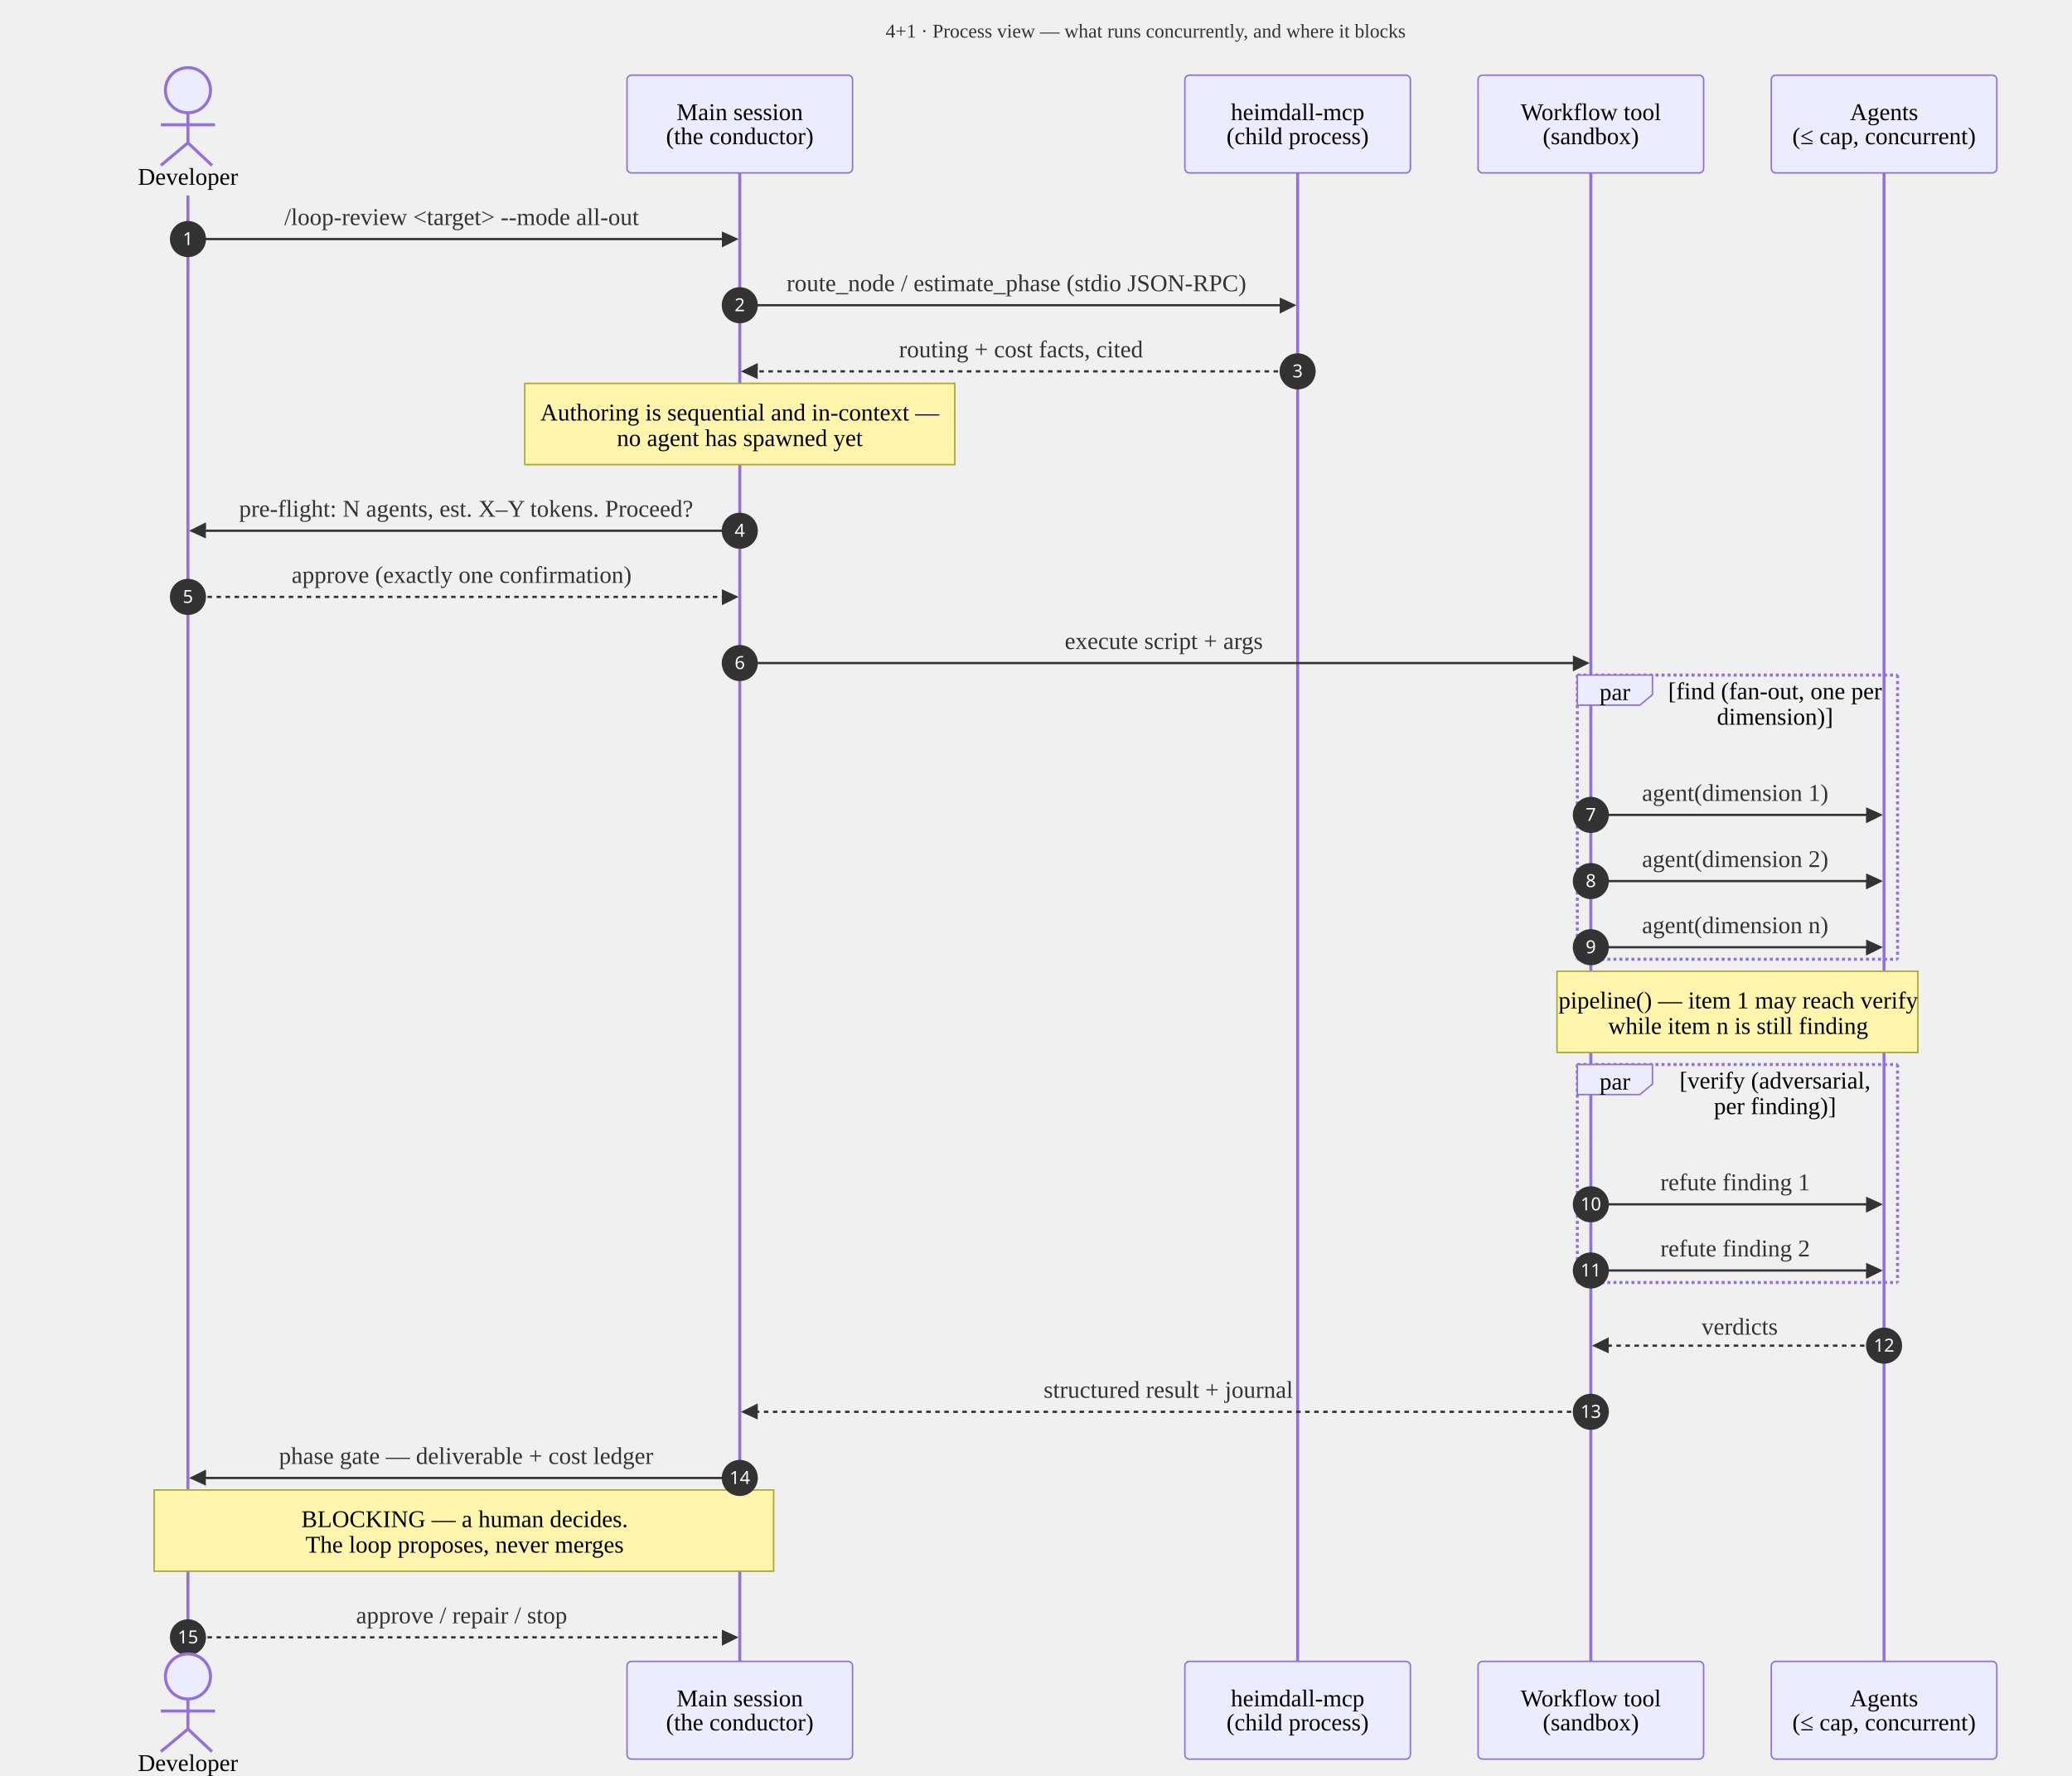
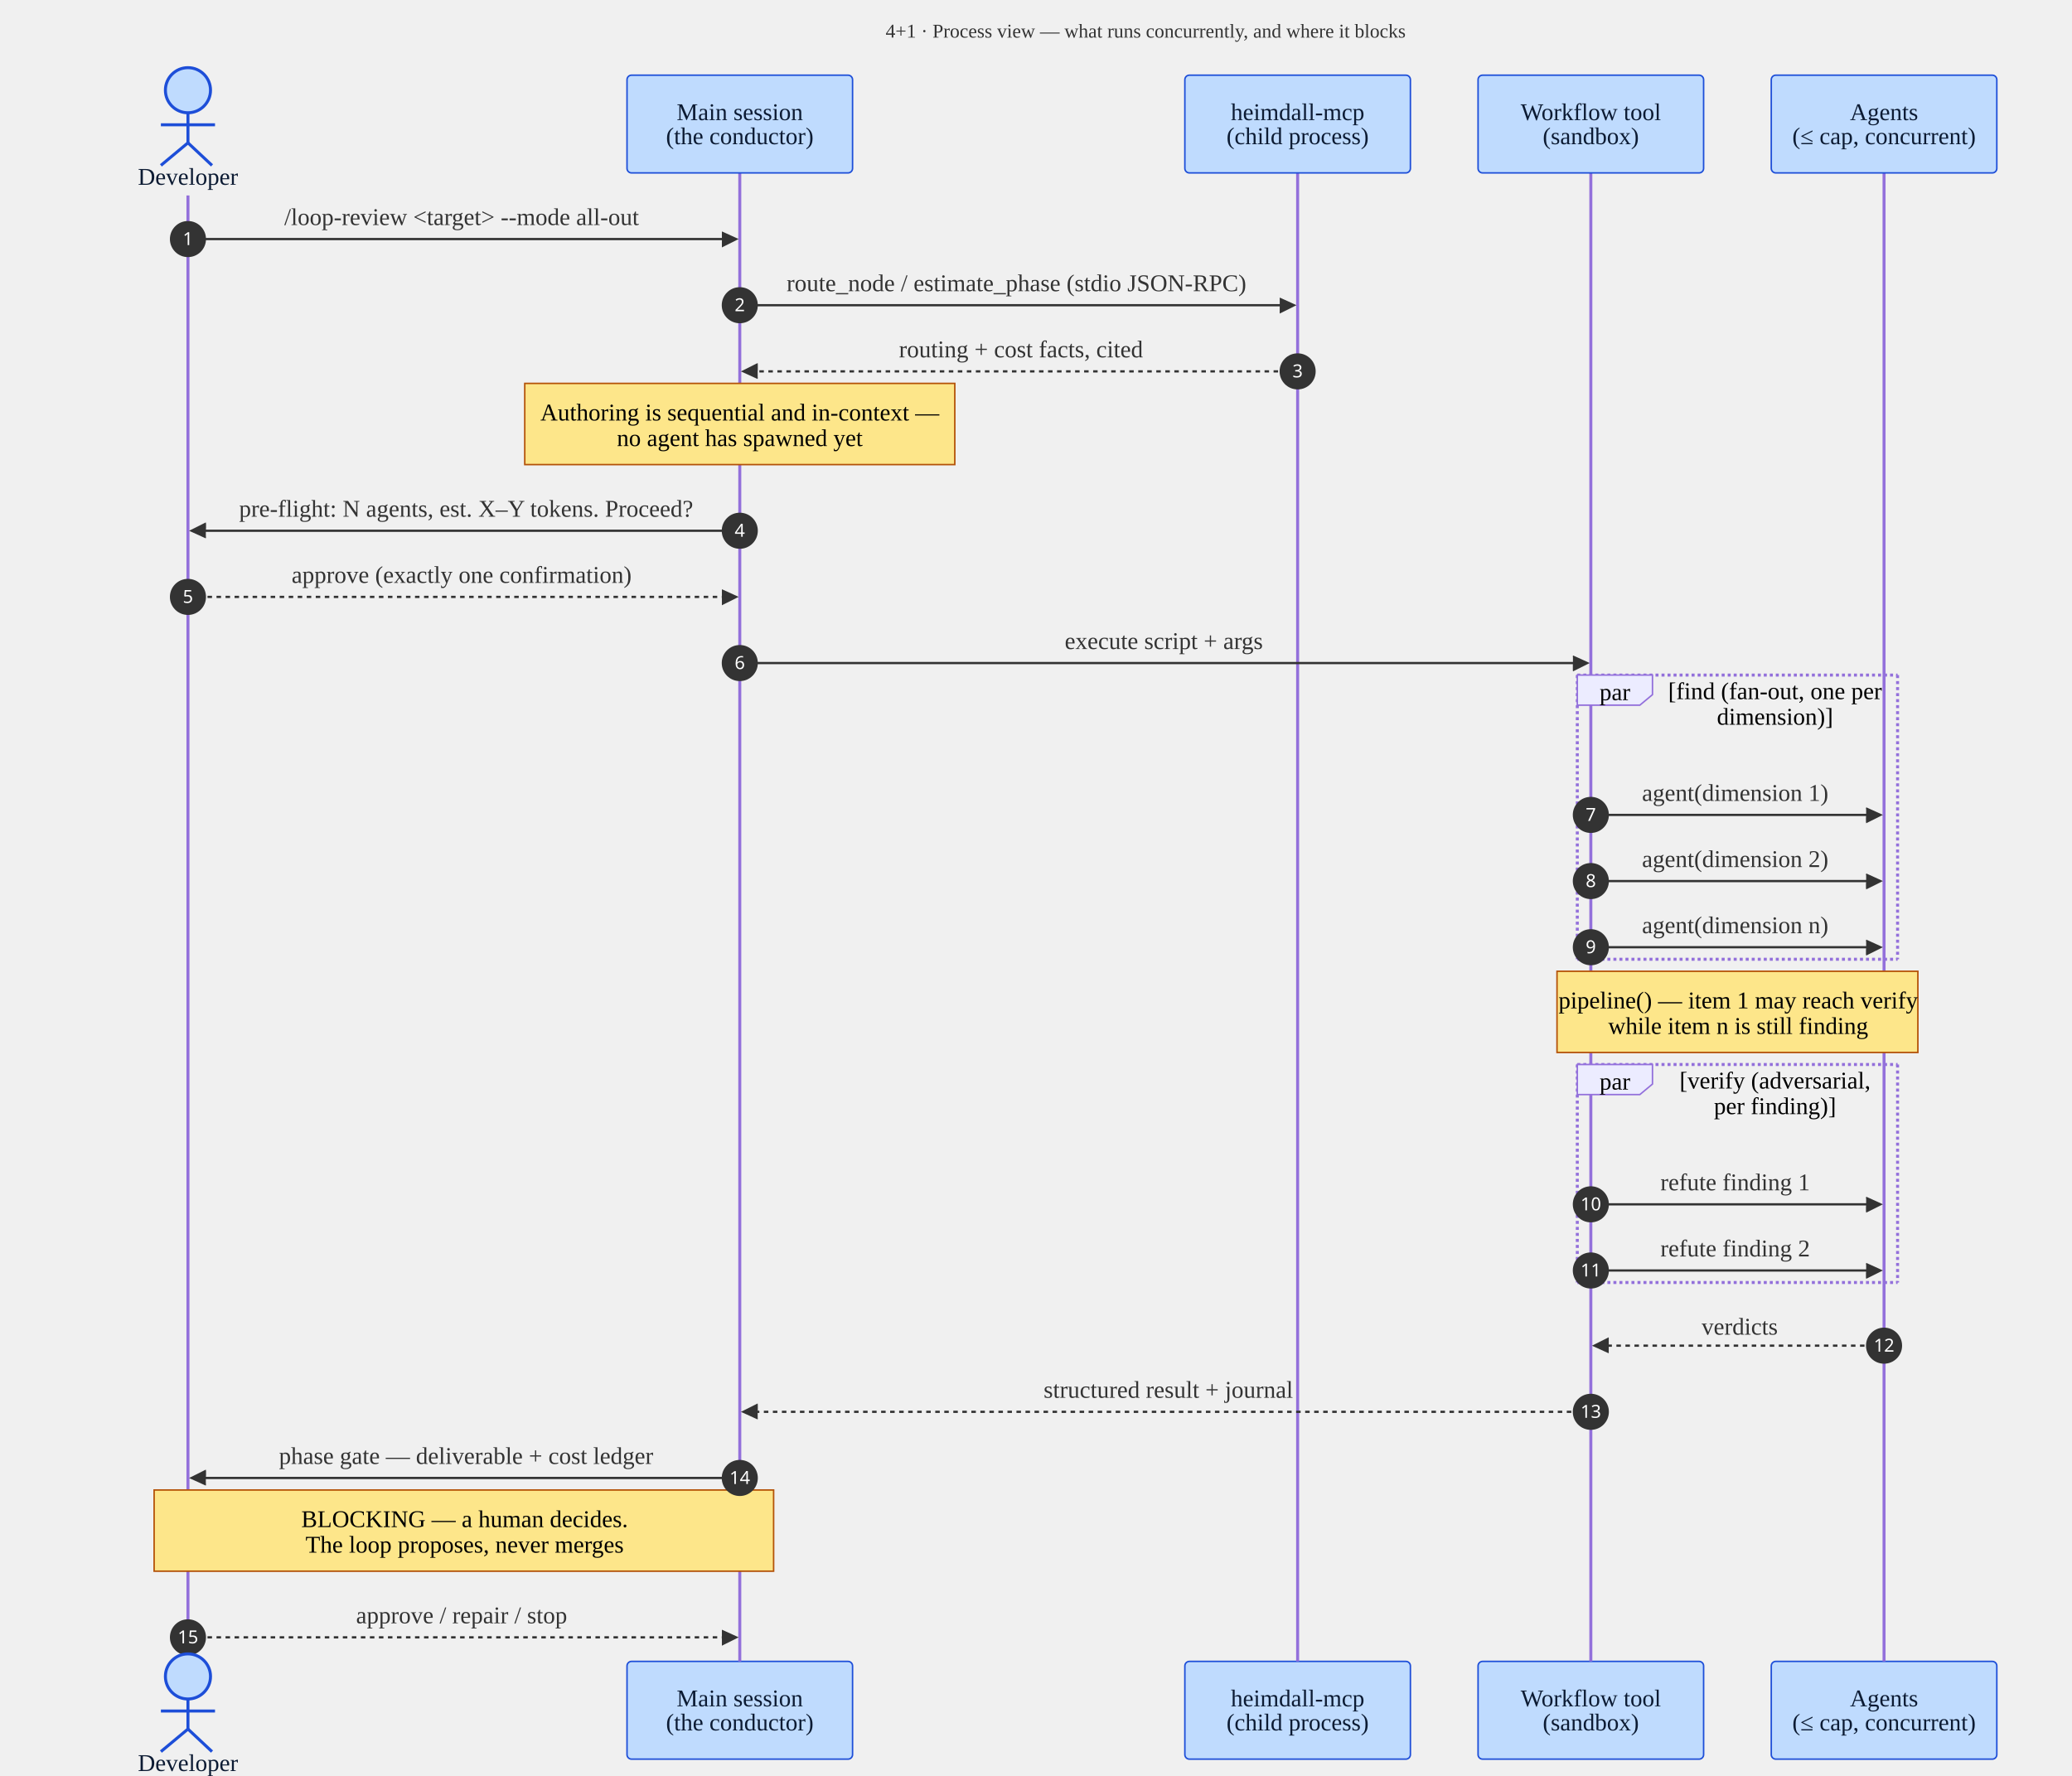
<svg xmlns="http://www.w3.org/2000/svg" id="my-svg" width="100%" style="max-width: 1378px; background-color: white;" viewBox="-50 -50 1378 1181" role="graphics-document document" aria-roledescription="sequence">
  <g>
    <rect x="1128" y="1055" fill="#eaeaea" stroke="#666" width="150" height="65" name="A" rx="3" ry="3" class="actor actor-bottom" />
    <text x="1203" y="1087.5" dominant-baseline="central" alignment-baseline="central" class="actor actor-box" style="text-anchor: middle; font-size: 16px; font-weight: 400;">
      <tspan x="1203" dy="-8">Agents</tspan>
    </text>
    <text x="1203" y="1087.5" dominant-baseline="central" alignment-baseline="central" class="actor actor-box" style="text-anchor: middle; font-size: 16px; font-weight: 400;">
      <tspan x="1203" dy="8">(≤ cap, concurrent)</tspan>
    </text>
  </g>
  <g>
    <rect x="933" y="1055" fill="#eaeaea" stroke="#666" width="150" height="65" name="WF" rx="3" ry="3" class="actor actor-bottom" />
    <text x="1008" y="1087.5" dominant-baseline="central" alignment-baseline="central" class="actor actor-box" style="text-anchor: middle; font-size: 16px; font-weight: 400;">
      <tspan x="1008" dy="-8">Workflow tool</tspan>
    </text>
    <text x="1008" y="1087.5" dominant-baseline="central" alignment-baseline="central" class="actor actor-box" style="text-anchor: middle; font-size: 16px; font-weight: 400;">
      <tspan x="1008" dy="8">(sandbox)</tspan>
    </text>
  </g>
  <g>
    <rect x="738" y="1055" fill="#eaeaea" stroke="#666" width="150" height="65" name="MCP" rx="3" ry="3" class="actor actor-bottom" />
    <text x="813" y="1087.5" dominant-baseline="central" alignment-baseline="central" class="actor actor-box" style="text-anchor: middle; font-size: 16px; font-weight: 400;">
      <tspan x="813" dy="-8">heimdall-mcp</tspan>
    </text>
    <text x="813" y="1087.5" dominant-baseline="central" alignment-baseline="central" class="actor actor-box" style="text-anchor: middle; font-size: 16px; font-weight: 400;">
      <tspan x="813" dy="8">(child process)</tspan>
    </text>
  </g>
  <g>
    <rect x="367" y="1055" fill="#eaeaea" stroke="#666" width="150" height="65" name="Sess" rx="3" ry="3" class="actor actor-bottom" />
    <text x="442" y="1087.5" dominant-baseline="central" alignment-baseline="central" class="actor actor-box" style="text-anchor: middle; font-size: 16px; font-weight: 400;">
      <tspan x="442" dy="-8">Main session</tspan>
    </text>
    <text x="442" y="1087.5" dominant-baseline="central" alignment-baseline="central" class="actor actor-box" style="text-anchor: middle; font-size: 16px; font-weight: 400;">
      <tspan x="442" dy="8">(the conductor)</tspan>
    </text>
  </g>
  <g />
  <g>
    <line id="actor4" x1="1203" y1="65" x2="1203" y2="1055" class="actor-line 200" stroke-width="0.5px" stroke="#999" name="A" data-et="life-line" data-id="A" />
    <g id="root-4" data-et="participant" data-type="participant" data-id="A">
      <rect x="1128" y="0" fill="#eaeaea" stroke="#666" width="150" height="65" name="A" rx="3" ry="3" class="actor actor-top" />
      <text x="1203" y="32.5" dominant-baseline="central" alignment-baseline="central" class="actor actor-box" style="text-anchor: middle; font-size: 16px; font-weight: 400;">
        <tspan x="1203" dy="-8">Agents</tspan>
      </text>
      <text x="1203" y="32.5" dominant-baseline="central" alignment-baseline="central" class="actor actor-box" style="text-anchor: middle; font-size: 16px; font-weight: 400;">
        <tspan x="1203" dy="8">(≤ cap, concurrent)</tspan>
      </text>
    </g>
  </g>
  <g>
    <line id="actor3" x1="1008" y1="65" x2="1008" y2="1055" class="actor-line 200" stroke-width="0.5px" stroke="#999" name="WF" data-et="life-line" data-id="WF" />
    <g id="root-3" data-et="participant" data-type="participant" data-id="WF">
      <rect x="933" y="0" fill="#eaeaea" stroke="#666" width="150" height="65" name="WF" rx="3" ry="3" class="actor actor-top" />
      <text x="1008" y="32.5" dominant-baseline="central" alignment-baseline="central" class="actor actor-box" style="text-anchor: middle; font-size: 16px; font-weight: 400;">
        <tspan x="1008" dy="-8">Workflow tool</tspan>
      </text>
      <text x="1008" y="32.5" dominant-baseline="central" alignment-baseline="central" class="actor actor-box" style="text-anchor: middle; font-size: 16px; font-weight: 400;">
        <tspan x="1008" dy="8">(sandbox)</tspan>
      </text>
    </g>
  </g>
  <g>
    <line id="actor2" x1="813" y1="65" x2="813" y2="1055" class="actor-line 200" stroke-width="0.5px" stroke="#999" name="MCP" data-et="life-line" data-id="MCP" />
    <g id="root-2" data-et="participant" data-type="participant" data-id="MCP">
      <rect x="738" y="0" fill="#eaeaea" stroke="#666" width="150" height="65" name="MCP" rx="3" ry="3" class="actor actor-top" />
      <text x="813" y="32.5" dominant-baseline="central" alignment-baseline="central" class="actor actor-box" style="text-anchor: middle; font-size: 16px; font-weight: 400;">
        <tspan x="813" dy="-8">heimdall-mcp</tspan>
      </text>
      <text x="813" y="32.5" dominant-baseline="central" alignment-baseline="central" class="actor actor-box" style="text-anchor: middle; font-size: 16px; font-weight: 400;">
        <tspan x="813" dy="8">(child process)</tspan>
      </text>
    </g>
  </g>
  <g>
    <line id="actor1" x1="442" y1="65" x2="442" y2="1055" class="actor-line 200" stroke-width="0.5px" stroke="#999" name="Sess" data-et="life-line" data-id="Sess" />
    <g id="root-1" data-et="participant" data-type="participant" data-id="Sess">
      <rect x="367" y="0" fill="#eaeaea" stroke="#666" width="150" height="65" name="Sess" rx="3" ry="3" class="actor actor-top" />
      <text x="442" y="32.5" dominant-baseline="central" alignment-baseline="central" class="actor actor-box" style="text-anchor: middle; font-size: 16px; font-weight: 400;">
        <tspan x="442" dy="-8">Main session</tspan>
      </text>
      <text x="442" y="32.5" dominant-baseline="central" alignment-baseline="central" class="actor actor-box" style="text-anchor: middle; font-size: 16px; font-weight: 400;">
        <tspan x="442" dy="8">(the conductor)</tspan>
      </text>
    </g>
  </g>
  <g>
    <line id="actor0" x1="75" y1="80" x2="75" y2="1055" class="actor-line 200" stroke-width="0.5px" stroke="#999" name="Dev" data-et="life-line" data-id="Dev" />
  </g>
-   <style>#my-svg{font-size:13px;fill:#333;}@keyframes edge-animation-frame{from{stroke-dashoffset:0;}}@keyframes dash{to{stroke-dashoffset:0;}}#my-svg .edge-animation-slow{stroke-dasharray:9,5!important;stroke-dashoffset:900;animation:dash 50s linear infinite;stroke-linecap:round;}#my-svg .edge-animation-fast{stroke-dasharray:9,5!important;stroke-dashoffset:900;animation:dash 20s linear infinite;stroke-linecap:round;}#my-svg .error-icon{fill:#552222;}#my-svg .error-text{fill:#552222;stroke:#552222;}#my-svg .edge-thickness-normal{stroke-width:1px;}#my-svg .edge-thickness-thick{stroke-width:3.5px;}#my-svg .edge-pattern-solid{stroke-dasharray:0;}#my-svg .edge-thickness-invisible{stroke-width:0;fill:none;}#my-svg .edge-pattern-dashed{stroke-dasharray:3;}#my-svg .edge-pattern-dotted{stroke-dasharray:2;}#my-svg .marker{fill:#333333;stroke:#333333;}#my-svg .marker.cross{stroke:#333333;}#my-svg svg{font-size:13px;}#my-svg p{margin:0;}#my-svg .actor{stroke:#9370DB;fill:#ECECFF;stroke-width:1;}#my-svg rect.actor.outer-path[data-look="neo"]{filter:drop-shadow(1px 2px 2px rgba(185, 185, 185, 1));}#my-svg rect.note[data-look="neo"]{stroke:#aaaa33;fill:#fff5ad;filter:drop-shadow(1px 2px 2px rgba(185, 185, 185, 1));}#my-svg text.actor&gt;tspan{fill:black;stroke:none;}#my-svg .actor-line{stroke:#9370DB;}#my-svg .innerArc{stroke-width:1.5;stroke-dasharray:none;}#my-svg .messageLine0{stroke-width:1.5;stroke-dasharray:none;stroke:#333;}#my-svg .messageLine1{stroke-width:1.5;stroke-dasharray:2,2;stroke:#333;}#my-svg [id$="-arrowhead"] path{fill:#333;stroke:#333;}#my-svg .sequenceNumber{fill:white;}#my-svg [id$="-sequencenumber"]{fill:#333;}#my-svg [id$="-crosshead"] path{fill:#333;stroke:#333;}#my-svg .messageText{fill:#333;stroke:none;}#my-svg .labelBox{stroke:#9370DB;fill:#ECECFF;filter:none;}#my-svg .labelText,#my-svg .labelText&gt;tspan{fill:black;stroke:none;}#my-svg .loopText,#my-svg .loopText&gt;tspan{fill:black;stroke:none;}#my-svg .sectionTitle,#my-svg .sectionTitle&gt;tspan{fill:black;stroke:none;}#my-svg .loopLine{stroke-width:2px;stroke-dasharray:2,2;stroke:#9370DB;fill:#9370DB;}#my-svg .note{stroke:#aaaa33;fill:#fff5ad;}#my-svg .noteText,#my-svg .noteText&gt;tspan{fill:black;stroke:none;font-weight:normal;}#my-svg .activation0{fill:#f4f4f4;stroke:#666;}#my-svg .activation1{fill:#f4f4f4;stroke:#666;}#my-svg .activation2{fill:#f4f4f4;stroke:#666;}#my-svg .actorPopupMenu{position:absolute;}#my-svg .actorPopupMenuPanel{position:absolute;fill:#ECECFF;box-shadow:0px 8px 16px 0px rgba(0,0,0,0.2);filter:drop-shadow(3px 5px 2px rgb(0 0 0 / 0.4));}#my-svg .actor-man circle,#my-svg line{fill:#ECECFF;stroke-width:2px;}#my-svg g rect.rect{filter:drop-shadow(1px 2px 2px rgba(185, 185, 185, 1));stroke:#9370DB;}#my-svg .node .neo-node{stroke:#9370DB;}#my-svg [data-look="neo"].node rect,#my-svg [data-look="neo"].cluster rect,#my-svg [data-look="neo"].node polygon{stroke:#9370DB;filter:drop-shadow(1px 2px 2px rgba(185, 185, 185, 1));}#my-svg [data-look="neo"].swimlane.cluster rect{filter:none;}#my-svg [data-look="neo"].node path{stroke:#9370DB;stroke-width:1px;}#my-svg [data-look="neo"].node .outer-path{filter:drop-shadow(1px 2px 2px rgba(185, 185, 185, 1));}#my-svg [data-look="neo"].node .neo-line path{stroke:#9370DB;filter:none;}#my-svg [data-look="neo"].node circle{stroke:#9370DB;filter:drop-shadow(1px 2px 2px rgba(185, 185, 185, 1));}#my-svg [data-look="neo"].node circle .state-start{fill:#000000;}#my-svg [data-look="neo"].icon-shape .icon{fill:#9370DB;filter:drop-shadow(1px 2px 2px rgba(185, 185, 185, 1));}#my-svg [data-look="neo"].icon-shape .icon-neo path{stroke:#9370DB;filter:drop-shadow(1px 2px 2px rgba(185, 185, 185, 1));}#my-svg :root{--mermaid-font-family:"trebuchet ms",verdana,arial,sans-serif;}</style>
+   <style>#my-svg{font-size:13px;fill:#333;}@keyframes edge-animation-frame{from{stroke-dashoffset:0;}}@keyframes dash{to{stroke-dashoffset:0;}}#my-svg .edge-animation-slow{stroke-dasharray:9,5!important;stroke-dashoffset:900;animation:dash 50s linear infinite;stroke-linecap:round;}#my-svg .edge-animation-fast{stroke-dasharray:9,5!important;stroke-dashoffset:900;animation:dash 20s linear infinite;stroke-linecap:round;}#my-svg .error-icon{fill:#552222;}#my-svg .error-text{fill:#552222;stroke:#552222;}#my-svg .edge-thickness-normal{stroke-width:1px;}#my-svg .edge-thickness-thick{stroke-width:3.5px;}#my-svg .edge-pattern-solid{stroke-dasharray:0;}#my-svg .edge-thickness-invisible{stroke-width:0;fill:none;}#my-svg .edge-pattern-dashed{stroke-dasharray:3;}#my-svg .edge-pattern-dotted{stroke-dasharray:2;}#my-svg .marker{fill:#333333;stroke:#333333;}#my-svg .marker.cross{stroke:#333333;}#my-svg svg{font-size:13px;}#my-svg p{margin:0;}#my-svg .actor{stroke:#1D4ED8;fill:#BFDBFE;stroke-width:1;}#my-svg rect.actor.outer-path[data-look="neo"]{filter:drop-shadow(1px 2px 2px rgba(185, 185, 185, 1));}#my-svg rect.note[data-look="neo"]{stroke:#B45309;fill:#FDE68A;filter:drop-shadow(1px 2px 2px rgba(185, 185, 185, 1));}#my-svg text.actor&gt;tspan{fill:#0C1B33;stroke:none;}#my-svg .actor-line{stroke:#9370DB;}#my-svg .innerArc{stroke-width:1.5;stroke-dasharray:none;}#my-svg .messageLine0{stroke-width:1.5;stroke-dasharray:none;stroke:#333;}#my-svg .messageLine1{stroke-width:1.5;stroke-dasharray:2,2;stroke:#333;}#my-svg [id$="-arrowhead"] path{fill:#333;stroke:#333;}#my-svg .sequenceNumber{fill:#FFFFFF;}#my-svg [id$="-sequencenumber"]{fill:#333;}#my-svg [id$="-crosshead"] path{fill:#333;stroke:#333;}#my-svg .messageText{fill:#333;stroke:none;}#my-svg .labelBox{stroke:#9370DB;fill:#ECECFF;filter:none;}#my-svg .labelText,#my-svg .labelText&gt;tspan{fill:black;stroke:none;}#my-svg .loopText,#my-svg .loopText&gt;tspan{fill:black;stroke:none;}#my-svg .sectionTitle,#my-svg .sectionTitle&gt;tspan{fill:black;stroke:none;}#my-svg .loopLine{stroke-width:2px;stroke-dasharray:2,2;stroke:#9370DB;fill:#9370DB;}#my-svg .note{stroke:#B45309;fill:#FDE68A;}#my-svg .noteText,#my-svg .noteText&gt;tspan{fill:black;stroke:none;font-weight:normal;}#my-svg .activation0{fill:#DBEAFE;stroke:#1D4ED8;}#my-svg .activation1{fill:#DBEAFE;stroke:#1D4ED8;}#my-svg .activation2{fill:#DBEAFE;stroke:#1D4ED8;}#my-svg .actorPopupMenu{position:absolute;}#my-svg .actorPopupMenuPanel{position:absolute;fill:#BFDBFE;box-shadow:0px 8px 16px 0px rgba(0,0,0,0.2);filter:drop-shadow(3px 5px 2px rgb(0 0 0 / 0.4));}#my-svg .actor-man circle,#my-svg line{fill:#BFDBFE;stroke-width:2px;}#my-svg g rect.rect{filter:drop-shadow(1px 2px 2px rgba(185, 185, 185, 1));stroke:#9370DB;}#my-svg .node .neo-node{stroke:#9370DB;}#my-svg [data-look="neo"].node rect,#my-svg [data-look="neo"].cluster rect,#my-svg [data-look="neo"].node polygon{stroke:#9370DB;filter:drop-shadow(1px 2px 2px rgba(185, 185, 185, 1));}#my-svg [data-look="neo"].swimlane.cluster rect{filter:none;}#my-svg [data-look="neo"].node path{stroke:#9370DB;stroke-width:1px;}#my-svg [data-look="neo"].node .outer-path{filter:drop-shadow(1px 2px 2px rgba(185, 185, 185, 1));}#my-svg [data-look="neo"].node .neo-line path{stroke:#9370DB;filter:none;}#my-svg [data-look="neo"].node circle{stroke:#9370DB;filter:drop-shadow(1px 2px 2px rgba(185, 185, 185, 1));}#my-svg [data-look="neo"].node circle .state-start{fill:#000000;}#my-svg [data-look="neo"].icon-shape .icon{fill:#9370DB;filter:drop-shadow(1px 2px 2px rgba(185, 185, 185, 1));}#my-svg [data-look="neo"].icon-shape .icon-neo path{stroke:#9370DB;filter:drop-shadow(1px 2px 2px rgba(185, 185, 185, 1));}#my-svg :root{--mermaid-font-family:"trebuchet ms",verdana,arial,sans-serif;}</style>
  <g />
  <defs>
    <symbol id="my-svg-computer" width="24" height="24">
      <path transform="scale(.5)" d="M2 2v13h20v-13h-20zm18 11h-16v-9h16v9zm-10.228 6l.466-1h3.524l.467 1h-4.457zm14.228 3h-24l2-6h2.104l-1.33 4h18.45l-1.297-4h2.073l2 6zm-5-10h-14v-7h14v7z" />
    </symbol>
  </defs>
  <defs>
    <symbol id="my-svg-database" fill-rule="evenodd" clip-rule="evenodd">
      <path transform="scale(.5)" d="M12.258.001l.256.004.255.005.253.008.251.01.249.012.247.015.246.016.242.019.241.02.239.023.236.024.233.027.231.028.229.031.225.032.223.034.22.036.217.038.214.04.211.041.208.043.205.045.201.046.198.048.194.05.191.051.187.053.183.054.18.056.175.057.172.059.168.06.163.061.16.063.155.064.15.066.074.033.073.033.071.034.07.034.069.035.068.035.067.035.066.035.064.036.064.036.062.036.06.036.06.037.058.037.058.037.055.038.055.038.053.038.052.038.051.039.05.039.048.039.047.039.045.04.044.04.043.04.041.04.04.041.039.041.037.041.036.041.034.041.033.042.032.042.03.042.029.042.027.042.026.043.024.043.023.043.021.043.02.043.018.044.017.043.015.044.013.044.012.044.011.045.009.044.007.045.006.045.004.045.002.045.001.045v17l-.001.045-.002.045-.004.045-.006.045-.007.045-.009.044-.011.045-.012.044-.013.044-.015.044-.017.043-.018.044-.02.043-.021.043-.023.043-.024.043-.026.043-.027.042-.029.042-.03.042-.032.042-.033.042-.034.041-.036.041-.037.041-.039.041-.04.041-.041.04-.043.04-.044.04-.045.04-.047.039-.048.039-.05.039-.051.039-.052.038-.053.038-.055.038-.055.038-.058.037-.058.037-.06.037-.06.036-.062.036-.064.036-.064.036-.066.035-.067.035-.068.035-.069.035-.07.034-.071.034-.073.033-.074.033-.15.066-.155.064-.16.063-.163.061-.168.06-.172.059-.175.057-.18.056-.183.054-.187.053-.191.051-.194.05-.198.048-.201.046-.205.045-.208.043-.211.041-.214.04-.217.038-.22.036-.223.034-.225.032-.229.031-.231.028-.233.027-.236.024-.239.023-.241.02-.242.019-.246.016-.247.015-.249.012-.251.01-.253.008-.255.005-.256.004-.258.001-.258-.001-.256-.004-.255-.005-.253-.008-.251-.01-.249-.012-.247-.015-.245-.016-.243-.019-.241-.02-.238-.023-.236-.024-.234-.027-.231-.028-.228-.031-.226-.032-.223-.034-.22-.036-.217-.038-.214-.04-.211-.041-.208-.043-.204-.045-.201-.046-.198-.048-.195-.05-.19-.051-.187-.053-.184-.054-.179-.056-.176-.057-.172-.059-.167-.06-.164-.061-.159-.063-.155-.064-.151-.066-.074-.033-.072-.033-.072-.034-.07-.034-.069-.035-.068-.035-.067-.035-.066-.035-.064-.036-.063-.036-.062-.036-.061-.036-.06-.037-.058-.037-.057-.037-.056-.038-.055-.038-.053-.038-.052-.038-.051-.039-.049-.039-.049-.039-.046-.039-.046-.04-.044-.04-.043-.04-.041-.04-.04-.041-.039-.041-.037-.041-.036-.041-.034-.041-.033-.042-.032-.042-.03-.042-.029-.042-.027-.042-.026-.043-.024-.043-.023-.043-.021-.043-.02-.043-.018-.044-.017-.043-.015-.044-.013-.044-.012-.044-.011-.045-.009-.044-.007-.045-.006-.045-.004-.045-.002-.045-.001-.045v-17l.001-.045.002-.045.004-.045.006-.045.007-.045.009-.044.011-.045.012-.044.013-.044.015-.044.017-.043.018-.044.02-.043.021-.043.023-.043.024-.043.026-.043.027-.042.029-.042.03-.042.032-.042.033-.042.034-.041.036-.041.037-.041.039-.041.04-.041.041-.04.043-.04.044-.04.046-.04.046-.039.049-.039.049-.039.051-.039.052-.038.053-.038.055-.038.056-.038.057-.037.058-.037.06-.037.061-.036.062-.036.063-.036.064-.036.066-.035.067-.035.068-.035.069-.035.07-.034.072-.034.072-.033.074-.033.151-.066.155-.064.159-.063.164-.061.167-.06.172-.059.176-.057.179-.056.184-.054.187-.053.19-.051.195-.05.198-.048.201-.046.204-.045.208-.043.211-.041.214-.04.217-.038.22-.036.223-.034.226-.032.228-.031.231-.028.234-.027.236-.024.238-.023.241-.02.243-.019.245-.016.247-.015.249-.012.251-.01.253-.008.255-.005.256-.004.258-.001.258.001zm-9.258 20.499v.01l.001.021.003.021.004.022.005.021.006.022.007.022.009.023.01.022.011.023.012.023.013.023.015.023.016.024.017.023.018.024.019.024.021.024.022.025.023.024.024.025.052.049.056.05.061.051.066.051.07.051.075.051.079.052.084.052.088.052.092.052.097.052.102.051.105.052.11.052.114.051.119.051.123.051.127.05.131.05.135.05.139.048.144.049.147.047.152.047.155.047.16.045.163.045.167.043.171.043.176.041.178.041.183.039.187.039.19.037.194.035.197.035.202.033.204.031.209.03.212.029.216.027.219.025.222.024.226.021.23.02.233.018.236.016.24.015.243.012.246.01.249.008.253.005.256.004.259.001.26-.001.257-.004.254-.005.25-.008.247-.011.244-.012.241-.014.237-.016.233-.018.231-.021.226-.021.224-.024.22-.026.216-.027.212-.028.21-.031.205-.031.202-.034.198-.034.194-.036.191-.037.187-.039.183-.04.179-.04.175-.042.172-.043.168-.044.163-.045.16-.046.155-.046.152-.047.148-.048.143-.049.139-.049.136-.05.131-.05.126-.05.123-.051.118-.052.114-.051.11-.052.106-.052.101-.052.096-.052.092-.052.088-.053.083-.051.079-.052.074-.052.07-.051.065-.051.06-.051.056-.05.051-.05.023-.024.023-.025.021-.024.02-.024.019-.024.018-.024.017-.024.015-.023.014-.024.013-.023.012-.023.01-.023.01-.022.008-.022.006-.022.006-.022.004-.022.004-.021.001-.021.001-.021v-4.127l-.077.055-.08.053-.083.054-.085.053-.087.052-.09.052-.093.051-.095.05-.097.05-.1.049-.102.049-.105.048-.106.047-.109.047-.111.046-.114.045-.115.045-.118.044-.12.043-.122.042-.124.042-.126.041-.128.04-.13.04-.132.038-.134.038-.135.037-.138.037-.139.035-.142.035-.143.034-.144.033-.147.032-.148.031-.15.03-.151.03-.153.029-.154.027-.156.027-.158.026-.159.025-.161.024-.162.023-.163.022-.165.021-.166.02-.167.019-.169.018-.169.017-.171.016-.173.015-.173.014-.175.013-.175.012-.177.011-.178.01-.179.008-.179.008-.181.006-.182.005-.182.004-.184.003-.184.002h-.37l-.184-.002-.184-.003-.182-.004-.182-.005-.181-.006-.179-.008-.179-.008-.178-.01-.176-.011-.176-.012-.175-.013-.173-.014-.172-.015-.171-.016-.17-.017-.169-.018-.167-.019-.166-.02-.165-.021-.163-.022-.162-.023-.161-.024-.159-.025-.157-.026-.156-.027-.155-.027-.153-.029-.151-.03-.15-.03-.148-.031-.146-.032-.145-.033-.143-.034-.141-.035-.14-.035-.137-.037-.136-.037-.134-.038-.132-.038-.13-.04-.128-.04-.126-.041-.124-.042-.122-.042-.12-.044-.117-.043-.116-.045-.113-.045-.112-.046-.109-.047-.106-.047-.105-.048-.102-.049-.1-.049-.097-.05-.095-.05-.093-.052-.09-.051-.087-.052-.085-.053-.083-.054-.08-.054-.077-.054v4.127zm0-5.654v.011l.001.021.003.021.004.021.005.022.006.022.007.022.009.022.01.022.011.023.012.023.013.023.015.024.016.023.017.024.018.024.019.024.021.024.022.024.023.025.024.024.052.05.056.05.061.05.066.051.07.051.075.052.079.051.084.052.088.052.092.052.097.052.102.052.105.052.11.051.114.051.119.052.123.05.127.051.131.05.135.049.139.049.144.048.147.048.152.047.155.046.16.045.163.045.167.044.171.042.176.042.178.04.183.04.187.038.19.037.194.036.197.034.202.033.204.032.209.03.212.028.216.027.219.025.222.024.226.022.23.02.233.018.236.016.24.014.243.012.246.01.249.008.253.006.256.003.259.001.26-.001.257-.003.254-.006.25-.008.247-.01.244-.012.241-.015.237-.016.233-.018.231-.02.226-.022.224-.024.22-.025.216-.027.212-.029.21-.03.205-.032.202-.033.198-.035.194-.036.191-.037.187-.039.183-.039.179-.041.175-.042.172-.043.168-.044.163-.045.16-.045.155-.047.152-.047.148-.048.143-.048.139-.05.136-.049.131-.05.126-.051.123-.051.118-.051.114-.052.11-.052.106-.052.101-.052.096-.052.092-.052.088-.052.083-.052.079-.052.074-.051.07-.052.065-.051.06-.05.056-.051.051-.049.023-.025.023-.024.021-.025.02-.024.019-.024.018-.024.017-.024.015-.023.014-.023.013-.024.012-.022.01-.023.01-.023.008-.022.006-.022.006-.022.004-.021.004-.022.001-.021.001-.021v-4.139l-.077.054-.08.054-.083.054-.085.052-.087.053-.09.051-.093.051-.095.051-.097.05-.1.049-.102.049-.105.048-.106.047-.109.047-.111.046-.114.045-.115.044-.118.044-.12.044-.122.042-.124.042-.126.041-.128.04-.13.039-.132.039-.134.038-.135.037-.138.036-.139.036-.142.035-.143.033-.144.033-.147.033-.148.031-.15.03-.151.03-.153.028-.154.028-.156.027-.158.026-.159.025-.161.024-.162.023-.163.022-.165.021-.166.02-.167.019-.169.018-.169.017-.171.016-.173.015-.173.014-.175.013-.175.012-.177.011-.178.009-.179.009-.179.007-.181.007-.182.005-.182.004-.184.003-.184.002h-.37l-.184-.002-.184-.003-.182-.004-.182-.005-.181-.007-.179-.007-.179-.009-.178-.009-.176-.011-.176-.012-.175-.013-.173-.014-.172-.015-.171-.016-.17-.017-.169-.018-.167-.019-.166-.02-.165-.021-.163-.022-.162-.023-.161-.024-.159-.025-.157-.026-.156-.027-.155-.028-.153-.028-.151-.03-.15-.03-.148-.031-.146-.033-.145-.033-.143-.033-.141-.035-.14-.036-.137-.036-.136-.037-.134-.038-.132-.039-.13-.039-.128-.04-.126-.041-.124-.042-.122-.043-.12-.043-.117-.044-.116-.044-.113-.046-.112-.046-.109-.046-.106-.047-.105-.048-.102-.049-.1-.049-.097-.05-.095-.051-.093-.051-.09-.051-.087-.053-.085-.052-.083-.054-.08-.054-.077-.054v4.139zm0-5.666v.011l.001.02.003.022.004.021.005.022.006.021.007.022.009.023.01.022.011.023.012.023.013.023.015.023.016.024.017.024.018.023.019.024.021.025.022.024.023.024.024.025.052.05.056.05.061.05.066.051.07.051.075.052.079.051.084.052.088.052.092.052.097.052.102.052.105.051.11.052.114.051.119.051.123.051.127.05.131.05.135.05.139.049.144.048.147.048.152.047.155.046.16.045.163.045.167.043.171.043.176.042.178.04.183.04.187.038.19.037.194.036.197.034.202.033.204.032.209.03.212.028.216.027.219.025.222.024.226.021.23.02.233.018.236.017.24.014.243.012.246.01.249.008.253.006.256.003.259.001.26-.001.257-.003.254-.006.25-.008.247-.01.244-.013.241-.014.237-.016.233-.018.231-.02.226-.022.224-.024.22-.025.216-.027.212-.029.21-.03.205-.032.202-.033.198-.035.194-.036.191-.037.187-.039.183-.039.179-.041.175-.042.172-.043.168-.044.163-.045.16-.045.155-.047.152-.047.148-.048.143-.049.139-.049.136-.049.131-.051.126-.05.123-.051.118-.052.114-.051.11-.052.106-.052.101-.052.096-.052.092-.052.088-.052.083-.052.079-.052.074-.052.07-.051.065-.051.06-.051.056-.05.051-.049.023-.025.023-.025.021-.024.02-.024.019-.024.018-.024.017-.024.015-.023.014-.024.013-.023.012-.023.01-.022.01-.023.008-.022.006-.022.006-.022.004-.022.004-.021.001-.021.001-.021v-4.153l-.077.054-.08.054-.083.053-.085.053-.087.053-.09.051-.093.051-.095.051-.097.05-.1.049-.102.048-.105.048-.106.048-.109.046-.111.046-.114.046-.115.044-.118.044-.12.043-.122.043-.124.042-.126.041-.128.04-.13.039-.132.039-.134.038-.135.037-.138.036-.139.036-.142.034-.143.034-.144.033-.147.032-.148.032-.15.03-.151.03-.153.028-.154.028-.156.027-.158.026-.159.024-.161.024-.162.023-.163.023-.165.021-.166.02-.167.019-.169.018-.169.017-.171.016-.173.015-.173.014-.175.013-.175.012-.177.01-.178.01-.179.009-.179.007-.181.006-.182.006-.182.004-.184.003-.184.001-.185.001-.185-.001-.184-.001-.184-.003-.182-.004-.182-.006-.181-.006-.179-.007-.179-.009-.178-.01-.176-.01-.176-.012-.175-.013-.173-.014-.172-.015-.171-.016-.17-.017-.169-.018-.167-.019-.166-.02-.165-.021-.163-.023-.162-.023-.161-.024-.159-.024-.157-.026-.156-.027-.155-.028-.153-.028-.151-.03-.15-.03-.148-.032-.146-.032-.145-.033-.143-.034-.141-.034-.14-.036-.137-.036-.136-.037-.134-.038-.132-.039-.13-.039-.128-.041-.126-.041-.124-.041-.122-.043-.12-.043-.117-.044-.116-.044-.113-.046-.112-.046-.109-.046-.106-.048-.105-.048-.102-.048-.1-.05-.097-.049-.095-.051-.093-.051-.09-.052-.087-.052-.085-.053-.083-.053-.08-.054-.077-.054v4.153zm8.74-8.179l-.257.004-.254.005-.25.008-.247.011-.244.012-.241.014-.237.016-.233.018-.231.021-.226.022-.224.023-.22.026-.216.027-.212.028-.21.031-.205.032-.202.033-.198.034-.194.036-.191.038-.187.038-.183.04-.179.041-.175.042-.172.043-.168.043-.163.045-.16.046-.155.046-.152.048-.148.048-.143.048-.139.049-.136.05-.131.05-.126.051-.123.051-.118.051-.114.052-.11.052-.106.052-.101.052-.096.052-.092.052-.088.052-.083.052-.079.052-.074.051-.07.052-.065.051-.06.05-.056.05-.051.05-.023.025-.023.024-.021.024-.02.025-.019.024-.018.024-.017.023-.015.024-.014.023-.013.023-.012.023-.01.023-.01.022-.008.022-.006.023-.006.021-.004.022-.004.021-.001.021-.001.021.001.021.001.021.004.021.004.022.006.021.006.023.008.022.01.022.01.023.012.023.013.023.014.023.015.024.017.023.018.024.019.024.02.025.021.024.023.024.023.025.051.05.056.05.06.05.065.051.07.052.074.051.079.052.083.052.088.052.092.052.096.052.101.052.106.052.11.052.114.052.118.051.123.051.126.051.131.05.136.05.139.049.143.048.148.048.152.048.155.046.16.046.163.045.168.043.172.043.175.042.179.041.183.04.187.038.191.038.194.036.198.034.202.033.205.032.21.031.212.028.216.027.22.026.224.023.226.022.231.021.233.018.237.016.241.014.244.012.247.011.25.008.254.005.257.004.26.001.26-.001.257-.004.254-.005.25-.008.247-.011.244-.012.241-.014.237-.016.233-.018.231-.021.226-.022.224-.023.22-.026.216-.027.212-.028.21-.031.205-.032.202-.033.198-.034.194-.036.191-.038.187-.038.183-.04.179-.041.175-.042.172-.043.168-.043.163-.045.16-.046.155-.046.152-.048.148-.048.143-.048.139-.049.136-.05.131-.05.126-.051.123-.051.118-.051.114-.052.11-.052.106-.052.101-.052.096-.052.092-.052.088-.052.083-.052.079-.052.074-.051.07-.052.065-.051.06-.05.056-.05.051-.05.023-.025.023-.024.021-.024.02-.025.019-.024.018-.024.017-.023.015-.024.014-.023.013-.023.012-.023.01-.023.01-.022.008-.022.006-.023.006-.021.004-.022.004-.021.001-.021.001-.021-.001-.021-.001-.021-.004-.021-.004-.022-.006-.021-.006-.023-.008-.022-.01-.022-.01-.023-.012-.023-.013-.023-.014-.023-.015-.024-.017-.023-.018-.024-.019-.024-.02-.025-.021-.024-.023-.024-.023-.025-.051-.05-.056-.05-.06-.05-.065-.051-.07-.052-.074-.051-.079-.052-.083-.052-.088-.052-.092-.052-.096-.052-.101-.052-.106-.052-.11-.052-.114-.052-.118-.051-.123-.051-.126-.051-.131-.05-.136-.05-.139-.049-.143-.048-.148-.048-.152-.048-.155-.046-.16-.046-.163-.045-.168-.043-.172-.043-.175-.042-.179-.041-.183-.04-.187-.038-.191-.038-.194-.036-.198-.034-.202-.033-.205-.032-.21-.031-.212-.028-.216-.027-.22-.026-.224-.023-.226-.022-.231-.021-.233-.018-.237-.016-.241-.014-.244-.012-.247-.011-.25-.008-.254-.005-.257-.004-.26-.001-.26.001z" />
    </symbol>
  </defs>
  <defs>
    <symbol id="my-svg-clock" width="24" height="24">
      <path transform="scale(.5)" d="M12 2c5.514 0 10 4.486 10 10s-4.486 10-10 10-10-4.486-10-10 4.486-10 10-10zm0-2c-6.627 0-12 5.373-12 12s5.373 12 12 12 12-5.373 12-12-5.373-12-12-12zm5.848 12.459c.202.038.202.333.001.372-1.907.361-6.045 1.111-6.547 1.111-.719 0-1.301-.582-1.301-1.301 0-.512.77-5.447 1.125-7.445.034-.192.312-.181.343.014l.985 6.238 5.394 1.011z" />
    </symbol>
  </defs>
  <defs>
    <marker id="my-svg-arrowhead" refX="7.9" refY="5" markerUnits="userSpaceOnUse" markerWidth="12" markerHeight="12" orient="auto-start-reverse">
      <path d="M -1 0 L 10 5 L 0 10 z" />
    </marker>
  </defs>
  <defs>
    <marker id="my-svg-crosshead" markerWidth="15" markerHeight="8" orient="auto" refX="4" refY="4.5">
      <path fill="none" stroke="#000000" stroke-width="1pt" d="M 1,2 L 6,7 M 6,2 L 1,7" style="stroke-dasharray: 0, 0;" />
    </marker>
  </defs>
  <defs>
    <marker id="my-svg-filled-head" refX="15.5" refY="7" markerWidth="20" markerHeight="28" orient="auto">
      <path d="M 18,7 L9,13 L14,7 L9,1 Z" />
    </marker>
  </defs>
  <defs>
    <marker id="my-svg-sequencenumber" refX="15" refY="15" markerWidth="60" markerHeight="40" orient="auto">
      <circle cx="15" cy="15" r="6" />
    </marker>
  </defs>
  <defs>
    <marker id="my-svg-solidTopArrowHead" refX="7.9" refY="7.25" markerUnits="userSpaceOnUse" markerWidth="12" markerHeight="12" orient="auto-start-reverse">
      <path d="M 0 0 L 10 8 L 0 8 z" />
    </marker>
  </defs>
  <defs>
    <marker id="my-svg-solidBottomArrowHead" refX="7.9" refY="0.75" markerUnits="userSpaceOnUse" markerWidth="12" markerHeight="12" orient="auto-start-reverse">
      <path d="M 0 0 L 10 0 L 0 8 z" />
    </marker>
  </defs>
  <defs>
    <marker id="my-svg-stickTopArrowHead" refX="7.5" refY="7" markerUnits="userSpaceOnUse" markerWidth="12" markerHeight="12" orient="auto-start-reverse">
      <path d="M 0 0 L 7 7" stroke="black" stroke-width="1.5" fill="none" />
    </marker>
  </defs>
  <defs>
    <marker id="my-svg-stickBottomArrowHead" refX="7.5" refY="0" markerUnits="userSpaceOnUse" markerWidth="12" markerHeight="12" orient="auto-start-reverse">
      <path d="M 0 7 L 7 0" stroke="black" stroke-width="1.5" fill="none" />
    </marker>
  </defs>
  <g data-et="note" data-id="i4">
    <rect x="299" y="205" fill="#EDF2AE" stroke="#666" width="286" height="54" class="note" />
    <text x="442" y="210" text-anchor="middle" dominant-baseline="middle" alignment-baseline="middle" class="noteText" dy="1em" style="font-size: 16px; font-weight: 400;">
      <tspan x="442">Authoring is sequential and in-context —</tspan>
    </text>
    <text x="442" y="227" text-anchor="middle" dominant-baseline="middle" alignment-baseline="middle" class="noteText" dy="1em" style="font-size: 16px; font-weight: 400;">
      <tspan x="442">no agent has spawned yet</tspan>
    </text>
  </g>
  <g data-et="control-structure" data-id="i12">
    <line x1="999" y1="399" x2="1212" y2="399" class="loopLine" />
    <line x1="1212" y1="399" x2="1212" y2="588" class="loopLine" />
    <line x1="999" y1="588" x2="1212" y2="588" class="loopLine" />
    <line x1="999" y1="399" x2="999" y2="588" class="loopLine" />
    <polygon points="999,399 1049,399 1049,412 1040.6,419 999,419" class="labelBox" />
    <text x="1024" y="412" text-anchor="middle" dominant-baseline="middle" alignment-baseline="middle" class="labelText" style="font-size: 16px; font-weight: 400;">par</text>
    <text x="1130.5" y="415" text-anchor="middle" class="loopText" style="font-size: 16px; font-weight: 400;">
      <tspan x="1130.5">[find (fan-out, one per</tspan>
    </text>
    <text x="1130.5" y="432" text-anchor="middle" class="loopText" style="font-size: 16px; font-weight: 400;">
      <tspan x="1130.5">dimension)]</tspan>
    </text>
  </g>
  <g data-et="note" data-id="i13">
    <rect x="985.5" y="596" fill="#EDF2AE" stroke="#666" width="240" height="54" class="note" />
    <text x="1106" y="601" text-anchor="middle" dominant-baseline="middle" alignment-baseline="middle" class="noteText" dy="1em" style="font-size: 16px; font-weight: 400;">
      <tspan x="1106">pipeline() — item 1 may reach verify</tspan>
    </text>
    <text x="1106" y="618" text-anchor="middle" dominant-baseline="middle" alignment-baseline="middle" class="noteText" dy="1em" style="font-size: 16px; font-weight: 400;">
      <tspan x="1106">while item n is still finding</tspan>
    </text>
  </g>
  <g data-et="control-structure" data-id="i17">
    <line x1="999" y1="658" x2="1212" y2="658" class="loopLine" />
    <line x1="1212" y1="658" x2="1212" y2="803" class="loopLine" />
    <line x1="999" y1="803" x2="1212" y2="803" class="loopLine" />
    <line x1="999" y1="658" x2="999" y2="803" class="loopLine" />
    <polygon points="999,658 1049,658 1049,671 1040.6,678 999,678" class="labelBox" />
    <text x="1024" y="671" text-anchor="middle" dominant-baseline="middle" alignment-baseline="middle" class="labelText" style="font-size: 16px; font-weight: 400;">par</text>
    <text x="1130.5" y="674" text-anchor="middle" class="loopText" style="font-size: 16px; font-weight: 400;">
      <tspan x="1130.5">[verify (adversarial,</tspan>
    </text>
    <text x="1130.5" y="691" text-anchor="middle" class="loopText" style="font-size: 16px; font-weight: 400;">
      <tspan x="1130.5">per finding)]</tspan>
    </text>
  </g>
  <g data-et="note" data-id="i21">
    <rect x="52.5" y="941" fill="#EDF2AE" stroke="#666" width="412" height="54" class="note" />
    <text x="259" y="946" text-anchor="middle" dominant-baseline="middle" alignment-baseline="middle" class="noteText" dy="1em" style="font-size: 16px; font-weight: 400;">
      <tspan x="259">BLOCKING — a human decides.</tspan>
    </text>
    <text x="259" y="963" text-anchor="middle" dominant-baseline="middle" alignment-baseline="middle" class="noteText" dy="1em" style="font-size: 16px; font-weight: 400;">
      <tspan x="259">The loop proposes, never merges</tspan>
    </text>
  </g>
-   <g class="actor-man actor-top" name="Dev" data-et="participant" data-type="actor" data-id="Dev" style="stroke: rgb(147, 112, 219);">
+   <g class="actor-man actor-top" name="Dev" data-et="participant" data-type="actor" data-id="Dev" style="stroke: rgb(29, 78, 216);">
    <line id="actor-man-torso0" x1="75" y1="25" x2="75" y2="45" />
    <line id="actor-man-arms0" x1="57" y1="33" x2="93" y2="33" />
    <line x1="57" y1="60" x2="75" y2="45" />
    <line x1="75" y1="45" x2="91" y2="60" />
    <circle cx="75" cy="10" r="15" width="150" height="65" />
    <text x="75" y="67.5" dominant-baseline="central" alignment-baseline="central" class="actor actor-man" style="text-anchor: middle; font-size: 16px; font-weight: 400;">
      <tspan x="75" dy="0">Developer</tspan>
    </text>
  </g>
  <text x="257" y="80" text-anchor="middle" dominant-baseline="middle" alignment-baseline="middle" class="messageText" dy="1em" style="font-size: 16px; font-weight: 400;">/loop-review &lt;target&gt; --mode all-out</text>
  <line x1="82" y1="109" x2="438" y2="109" class="messageLine0" data-et="message" data-id="i1" data-from="Dev" data-to="Sess" stroke-width="2" stroke="none" marker-end="url(#my-svg-arrowhead)" style="fill: none;" />
  <line x1="75" y1="109" x2="75" y2="109" stroke-width="0" marker-start="url(#my-svg-sequencenumber)" />
  <text x="75" y="113" font-family="sans-serif" font-size="12px" text-anchor="middle" class="sequenceNumber">1</text>
  <text x="626" y="124" text-anchor="middle" dominant-baseline="middle" alignment-baseline="middle" class="messageText" dy="1em" style="font-size: 16px; font-weight: 400;">route_node / estimate_phase (stdio JSON-RPC)</text>
  <line x1="449" y1="153" x2="809" y2="153" class="messageLine0" data-et="message" data-id="i2" data-from="Sess" data-to="MCP" stroke-width="2" stroke="none" marker-end="url(#my-svg-arrowhead)" style="fill: none;" />
  <line x1="442" y1="153" x2="442" y2="153" stroke-width="0" marker-start="url(#my-svg-sequencenumber)" />
  <text x="442" y="157" font-family="sans-serif" font-size="12px" text-anchor="middle" class="sequenceNumber">2</text>
  <text x="629" y="168" text-anchor="middle" dominant-baseline="middle" alignment-baseline="middle" class="messageText" dy="1em" style="font-size: 16px; font-weight: 400;">routing + cost facts, cited</text>
  <line x1="818" y1="197" x2="446" y2="197" class="messageLine1" data-et="message" data-id="i3" data-from="MCP" data-to="Sess" stroke-width="2" stroke="none" marker-end="url(#my-svg-arrowhead)" style="stroke-dasharray: 3, 3; fill: none;" />
  <line x1="813" y1="197" x2="813" y2="197" stroke-width="0" marker-start="url(#my-svg-sequencenumber)" />
  <text x="813" y="201" font-family="sans-serif" font-size="12px" text-anchor="middle" class="sequenceNumber">3</text>
  <text x="260" y="274" text-anchor="middle" dominant-baseline="middle" alignment-baseline="middle" class="messageText" dy="1em" style="font-size: 16px; font-weight: 400;">pre-flight: N agents, est. X–Y tokens. Proceed?</text>
  <line x1="447" y1="303" x2="79" y2="303" class="messageLine0" data-et="message" data-id="i5" data-from="Sess" data-to="Dev" stroke-width="2" stroke="none" marker-end="url(#my-svg-arrowhead)" style="fill: none;" />
  <line x1="442" y1="303" x2="442" y2="303" stroke-width="0" marker-start="url(#my-svg-sequencenumber)" />
  <text x="442" y="307" font-family="sans-serif" font-size="12px" text-anchor="middle" class="sequenceNumber">4</text>
  <text x="257" y="318" text-anchor="middle" dominant-baseline="middle" alignment-baseline="middle" class="messageText" dy="1em" style="font-size: 16px; font-weight: 400;">approve (exactly one confirmation)</text>
  <line x1="82" y1="347" x2="438" y2="347" class="messageLine1" data-et="message" data-id="i6" data-from="Dev" data-to="Sess" stroke-width="2" stroke="none" marker-end="url(#my-svg-arrowhead)" style="stroke-dasharray: 3, 3; fill: none;" />
  <line x1="75" y1="347" x2="75" y2="347" stroke-width="0" marker-start="url(#my-svg-sequencenumber)" />
  <text x="75" y="351" font-family="sans-serif" font-size="12px" text-anchor="middle" class="sequenceNumber">5</text>
  <text x="724" y="362" text-anchor="middle" dominant-baseline="middle" alignment-baseline="middle" class="messageText" dy="1em" style="font-size: 16px; font-weight: 400;">execute script + args</text>
  <line x1="449" y1="391" x2="1004" y2="391" class="messageLine0" data-et="message" data-id="i7" data-from="Sess" data-to="WF" stroke-width="2" stroke="none" marker-end="url(#my-svg-arrowhead)" style="fill: none;" />
  <line x1="442" y1="391" x2="442" y2="391" stroke-width="0" marker-start="url(#my-svg-sequencenumber)" />
  <text x="442" y="395" font-family="sans-serif" font-size="12px" text-anchor="middle" class="sequenceNumber">6</text>
  <text x="1104" y="463" text-anchor="middle" dominant-baseline="middle" alignment-baseline="middle" class="messageText" dy="1em" style="font-size: 16px; font-weight: 400;">agent(dimension 1)</text>
  <line x1="1015" y1="492" x2="1199" y2="492" class="messageLine0" data-et="message" data-id="i9" data-from="WF" data-to="A" stroke-width="2" stroke="none" marker-end="url(#my-svg-arrowhead)" style="fill: none;" />
  <line x1="1008" y1="492" x2="1008" y2="492" stroke-width="0" marker-start="url(#my-svg-sequencenumber)" />
  <text x="1008" y="496" font-family="sans-serif" font-size="12px" text-anchor="middle" class="sequenceNumber">7</text>
  <text x="1104" y="507" text-anchor="middle" dominant-baseline="middle" alignment-baseline="middle" class="messageText" dy="1em" style="font-size: 16px; font-weight: 400;">agent(dimension 2)</text>
  <line x1="1015" y1="536" x2="1199" y2="536" class="messageLine0" data-et="message" data-id="i10" data-from="WF" data-to="A" stroke-width="2" stroke="none" marker-end="url(#my-svg-arrowhead)" style="fill: none;" />
  <line x1="1008" y1="536" x2="1008" y2="536" stroke-width="0" marker-start="url(#my-svg-sequencenumber)" />
  <text x="1008" y="540" font-family="sans-serif" font-size="12px" text-anchor="middle" class="sequenceNumber">8</text>
  <text x="1104" y="551" text-anchor="middle" dominant-baseline="middle" alignment-baseline="middle" class="messageText" dy="1em" style="font-size: 16px; font-weight: 400;">agent(dimension n)</text>
  <line x1="1015" y1="580" x2="1199" y2="580" class="messageLine0" data-et="message" data-id="i11" data-from="WF" data-to="A" stroke-width="2" stroke="none" marker-end="url(#my-svg-arrowhead)" style="fill: none;" />
  <line x1="1008" y1="580" x2="1008" y2="580" stroke-width="0" marker-start="url(#my-svg-sequencenumber)" />
  <text x="1008" y="584" font-family="sans-serif" font-size="12px" text-anchor="middle" class="sequenceNumber">9</text>
  <text x="1104" y="722" text-anchor="middle" dominant-baseline="middle" alignment-baseline="middle" class="messageText" dy="1em" style="font-size: 16px; font-weight: 400;">refute finding 1</text>
  <line x1="1015" y1="751" x2="1199" y2="751" class="messageLine0" data-et="message" data-id="i15" data-from="WF" data-to="A" stroke-width="2" stroke="none" marker-end="url(#my-svg-arrowhead)" style="fill: none;" />
  <line x1="1008" y1="751" x2="1008" y2="751" stroke-width="0" marker-start="url(#my-svg-sequencenumber)" />
  <text x="1008" y="755" font-family="sans-serif" font-size="12px" text-anchor="middle" class="sequenceNumber">10</text>
  <text x="1104" y="766" text-anchor="middle" dominant-baseline="middle" alignment-baseline="middle" class="messageText" dy="1em" style="font-size: 16px; font-weight: 400;">refute finding 2</text>
  <line x1="1015" y1="795" x2="1199" y2="795" class="messageLine0" data-et="message" data-id="i16" data-from="WF" data-to="A" stroke-width="2" stroke="none" marker-end="url(#my-svg-arrowhead)" style="fill: none;" />
  <line x1="1008" y1="795" x2="1008" y2="795" stroke-width="0" marker-start="url(#my-svg-sequencenumber)" />
  <text x="1008" y="799" font-family="sans-serif" font-size="12px" text-anchor="middle" class="sequenceNumber">11</text>
  <text x="1107" y="818" text-anchor="middle" dominant-baseline="middle" alignment-baseline="middle" class="messageText" dy="1em" style="font-size: 16px; font-weight: 400;">verdicts</text>
  <line x1="1208" y1="845" x2="1012" y2="845" class="messageLine1" data-et="message" data-id="i18" data-from="A" data-to="WF" stroke-width="2" stroke="none" marker-end="url(#my-svg-arrowhead)" style="stroke-dasharray: 3, 3; fill: none;" />
  <line x1="1203" y1="845" x2="1203" y2="845" stroke-width="0" marker-start="url(#my-svg-sequencenumber)" />
  <text x="1203" y="849" font-family="sans-serif" font-size="12px" text-anchor="middle" class="sequenceNumber">12</text>
  <text x="727" y="860" text-anchor="middle" dominant-baseline="middle" alignment-baseline="middle" class="messageText" dy="1em" style="font-size: 16px; font-weight: 400;">structured result + journal</text>
  <line x1="1013" y1="889" x2="446" y2="889" class="messageLine1" data-et="message" data-id="i19" data-from="WF" data-to="Sess" stroke-width="2" stroke="none" marker-end="url(#my-svg-arrowhead)" style="stroke-dasharray: 3, 3; fill: none;" />
  <line x1="1008" y1="889" x2="1008" y2="889" stroke-width="0" marker-start="url(#my-svg-sequencenumber)" />
  <text x="1008" y="893" font-family="sans-serif" font-size="12px" text-anchor="middle" class="sequenceNumber">13</text>
  <text x="260" y="904" text-anchor="middle" dominant-baseline="middle" alignment-baseline="middle" class="messageText" dy="1em" style="font-size: 16px; font-weight: 400;">phase gate — deliverable + cost ledger</text>
  <line x1="447" y1="933" x2="79" y2="933" class="messageLine0" data-et="message" data-id="i20" data-from="Sess" data-to="Dev" stroke-width="2" stroke="none" marker-end="url(#my-svg-arrowhead)" style="fill: none;" />
  <line x1="442" y1="933" x2="442" y2="933" stroke-width="0" marker-start="url(#my-svg-sequencenumber)" />
  <text x="442" y="937" font-family="sans-serif" font-size="12px" text-anchor="middle" class="sequenceNumber">14</text>
  <text x="257" y="1010" text-anchor="middle" dominant-baseline="middle" alignment-baseline="middle" class="messageText" dy="1em" style="font-size: 16px; font-weight: 400;">approve / repair / stop</text>
  <line x1="82" y1="1039" x2="438" y2="1039" class="messageLine1" data-et="message" data-id="i22" data-from="Dev" data-to="Sess" stroke-width="2" stroke="none" marker-end="url(#my-svg-arrowhead)" style="stroke-dasharray: 3, 3; fill: none;" />
  <line x1="75" y1="1039" x2="75" y2="1039" stroke-width="0" marker-start="url(#my-svg-sequencenumber)" />
  <text x="75" y="1043" font-family="sans-serif" font-size="12px" text-anchor="middle" class="sequenceNumber">15</text>
-   <g class="actor-man actor-bottom" name="Dev" style="stroke: rgb(147, 112, 219);">
+   <g class="actor-man actor-bottom" name="Dev" style="stroke: rgb(29, 78, 216);">
    <line id="actor-man-torso4" x1="75" y1="1080" x2="75" y2="1100" />
    <line id="actor-man-arms4" x1="57" y1="1088" x2="93" y2="1088" />
    <line x1="57" y1="1115" x2="75" y2="1100" />
    <line x1="75" y1="1100" x2="91" y2="1115" />
    <circle cx="75" cy="1065" r="15" width="150" height="65" />
    <text x="75" y="1122.5" dominant-baseline="central" alignment-baseline="central" class="actor actor-man" style="text-anchor: middle; font-size: 16px; font-weight: 400;">
      <tspan x="75" dy="0">Developer</tspan>
    </text>
  </g>
  <text x="539" y="-25">4+1 · Process view — what runs concurrently, and where it blocks</text>
</svg>
